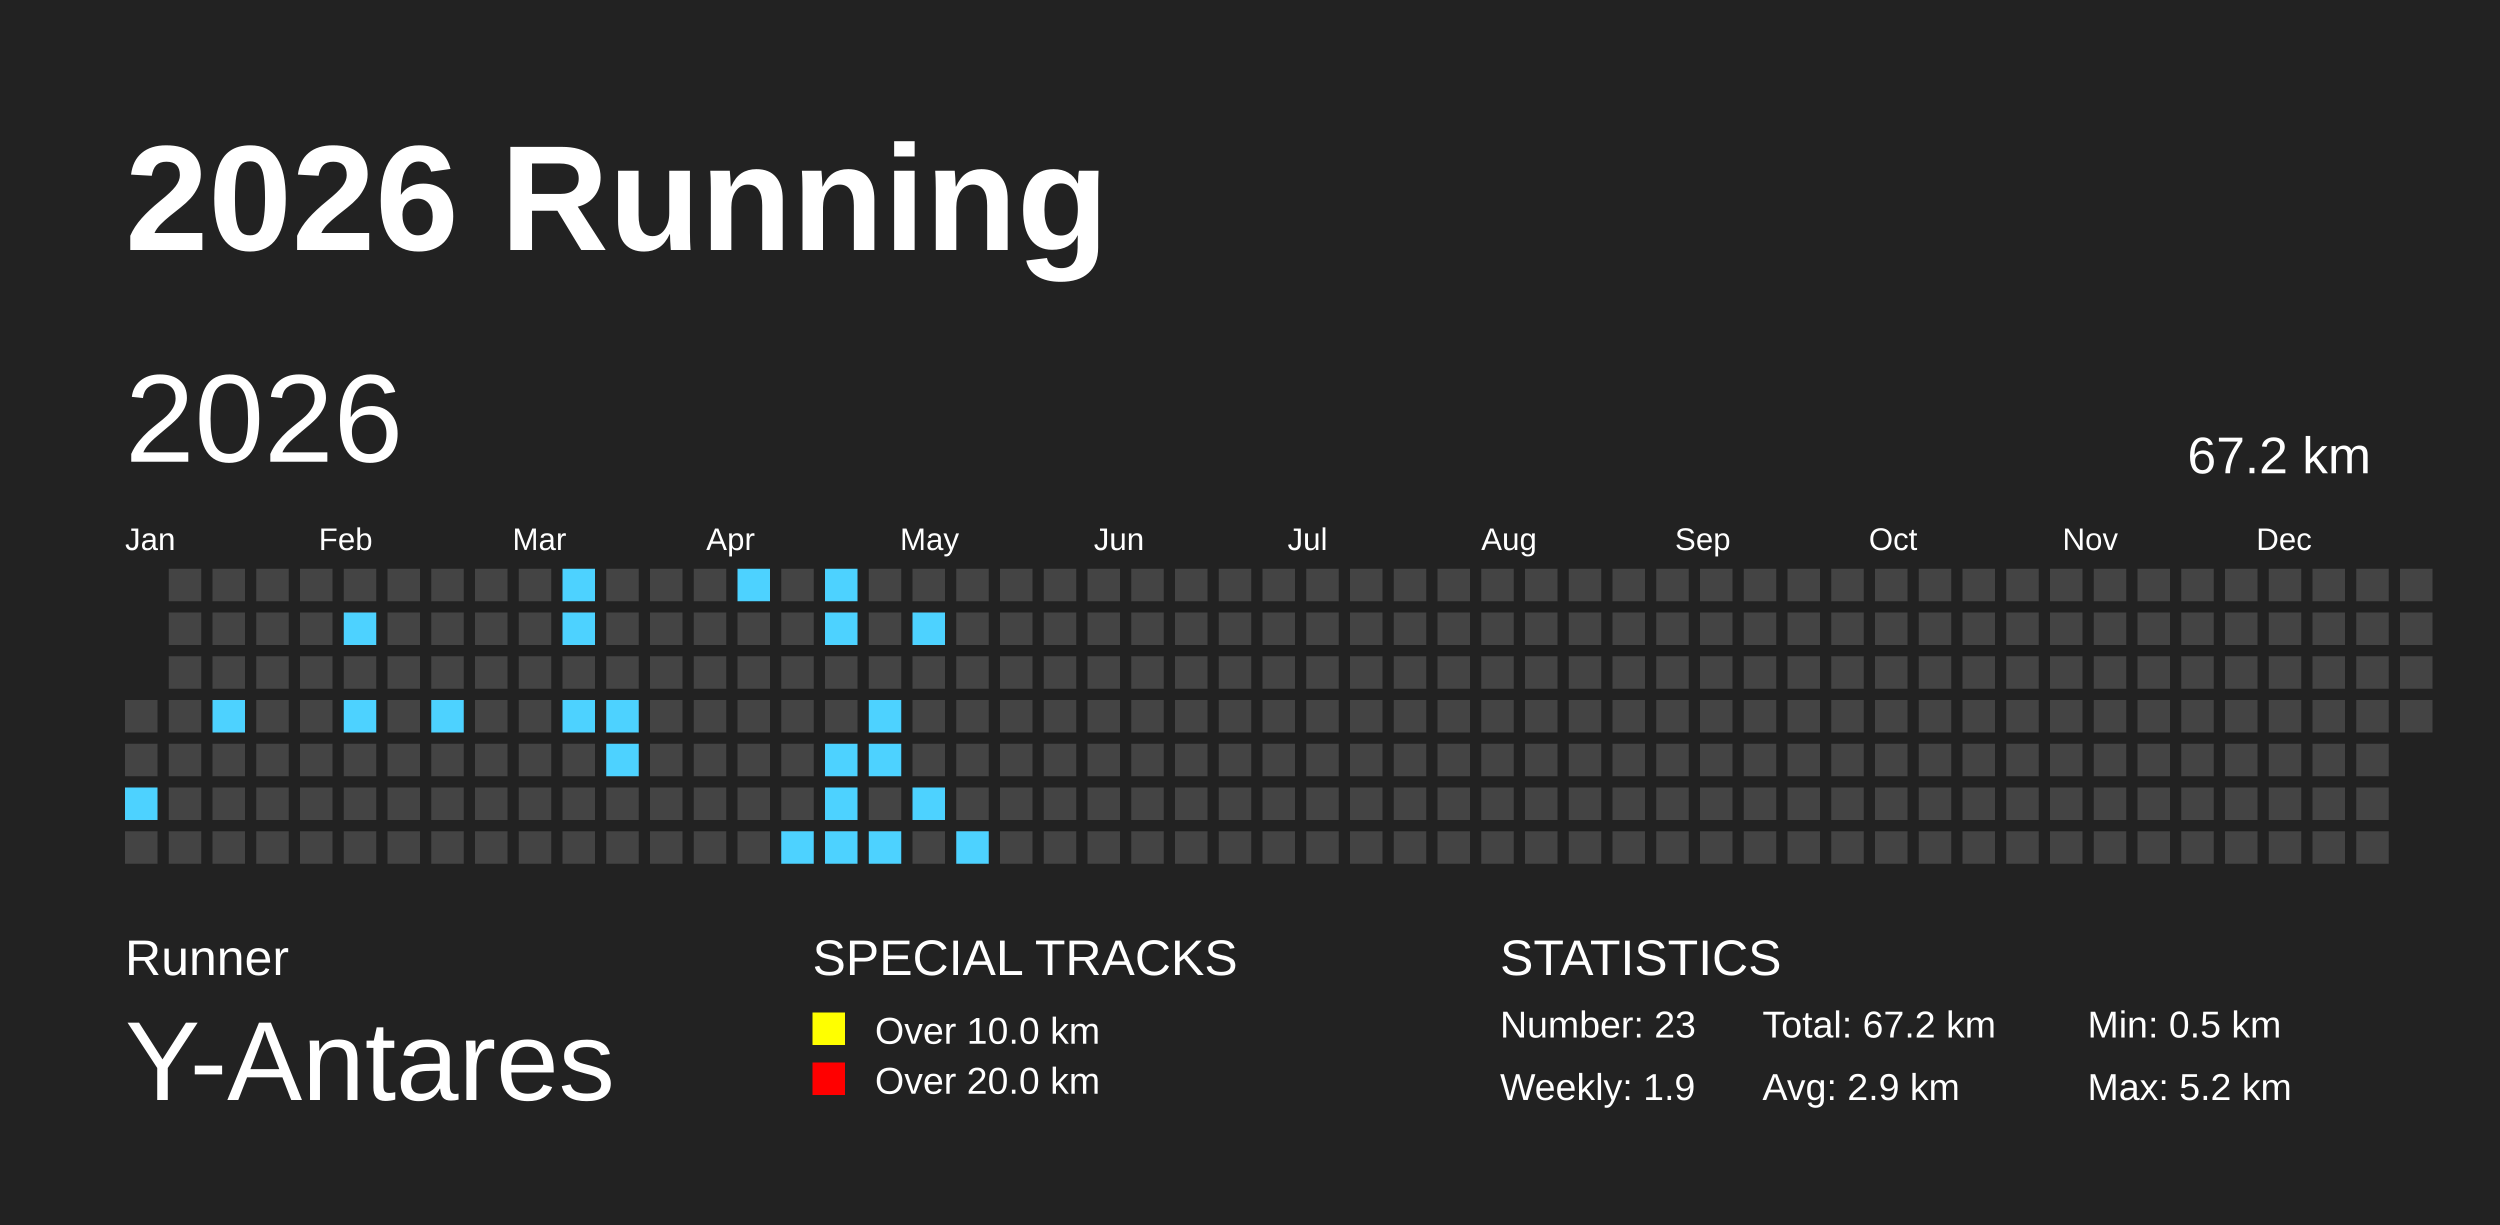
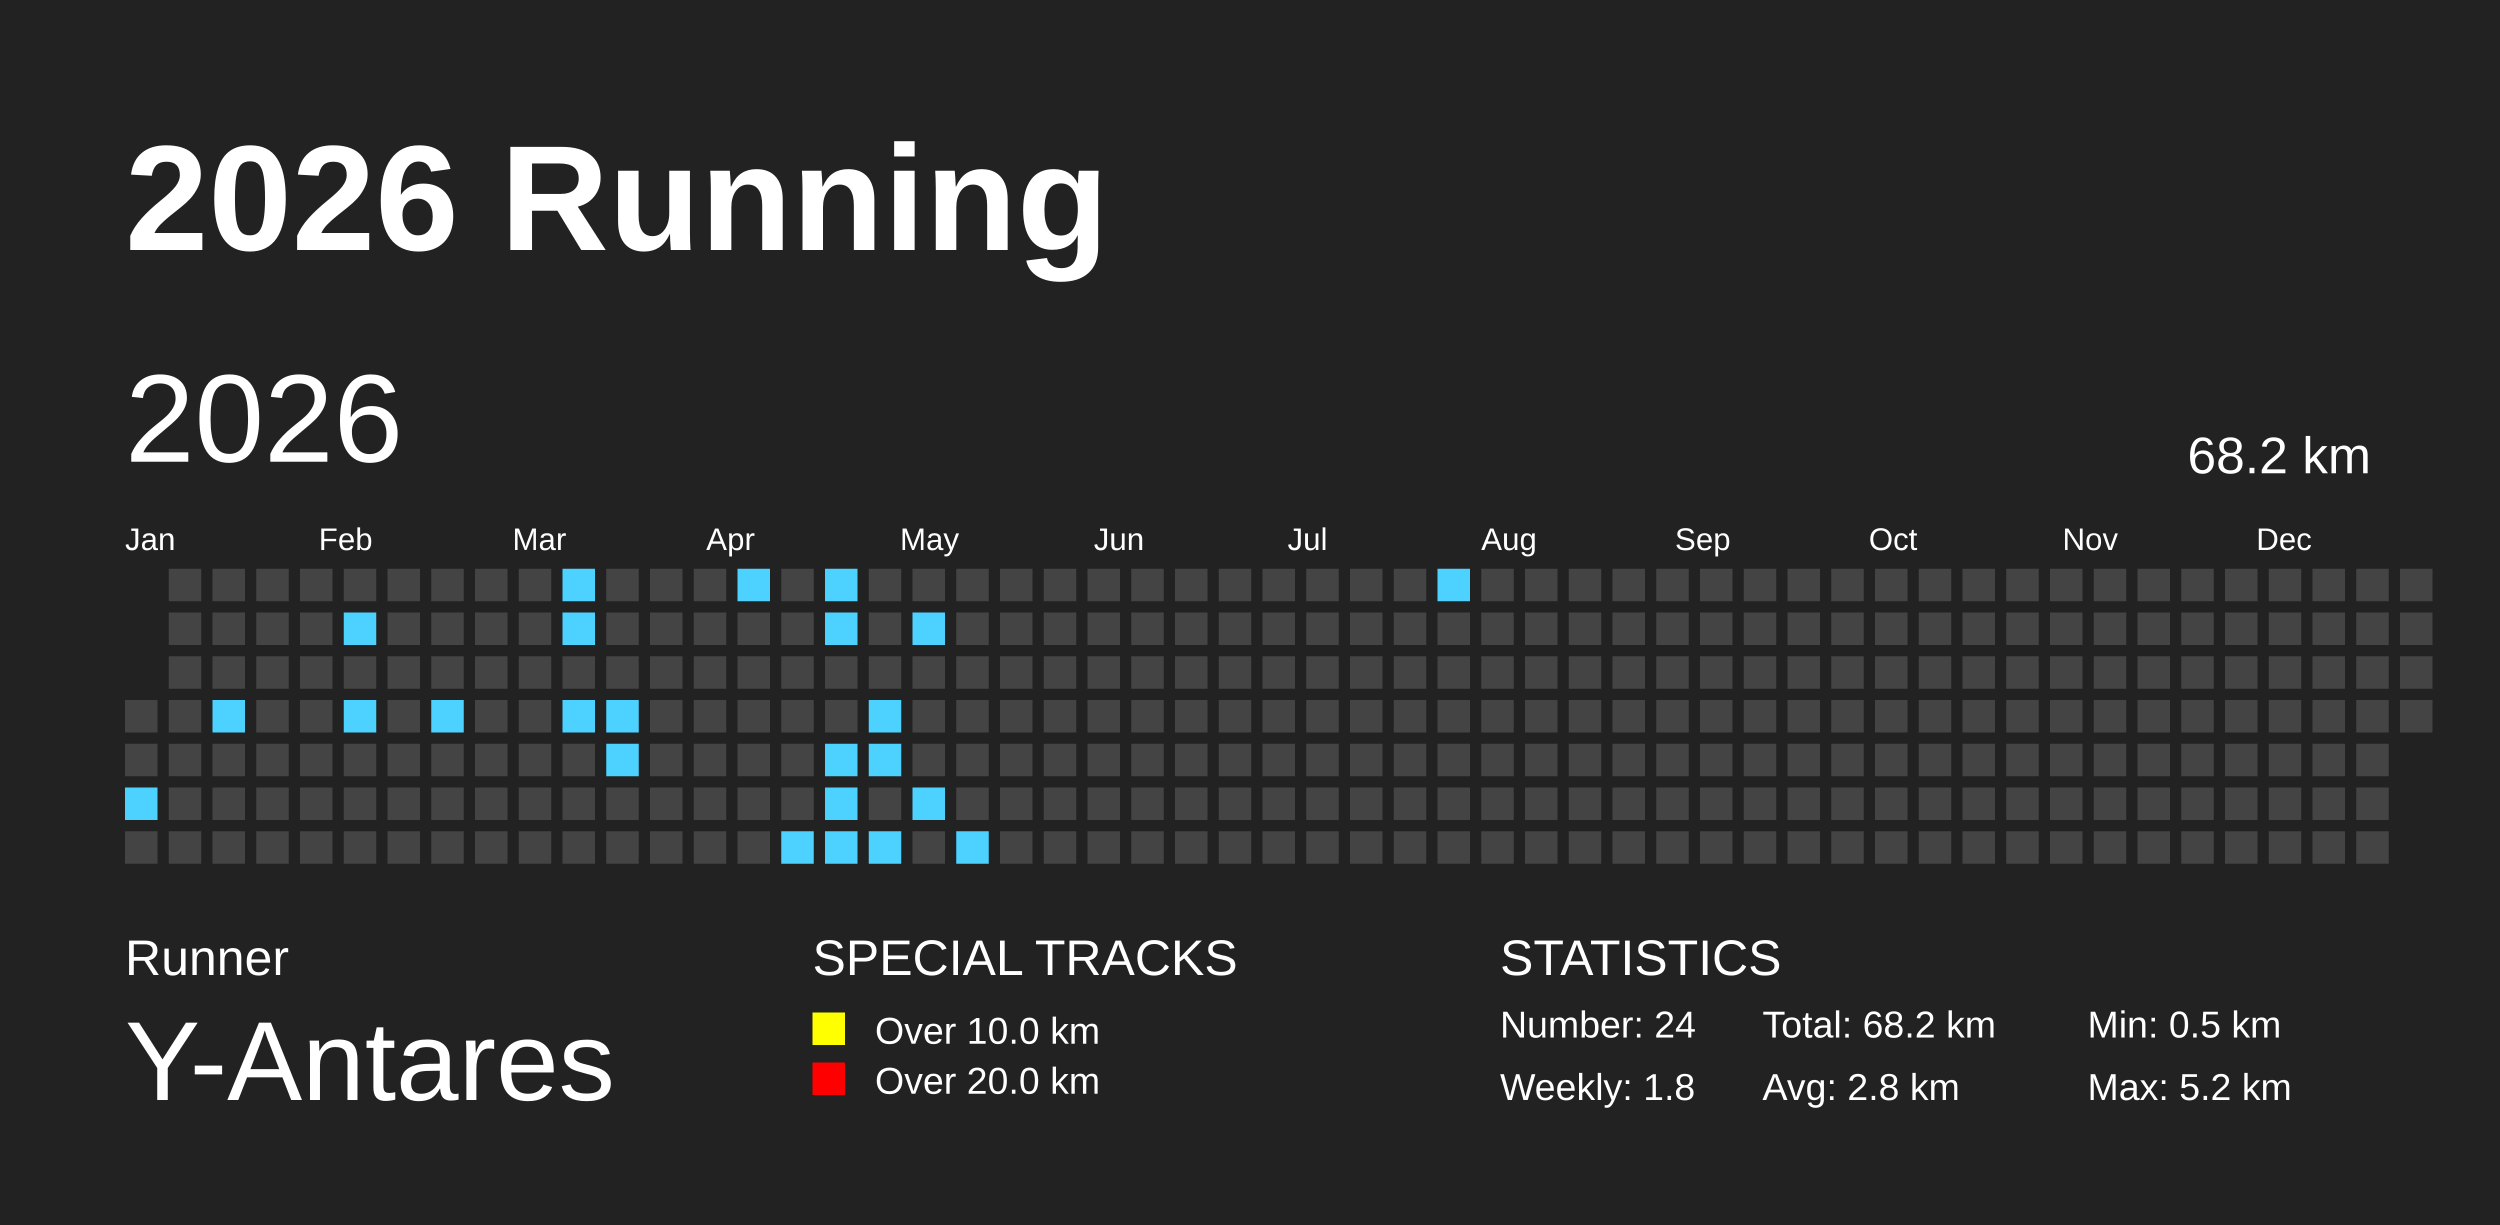
<svg xmlns="http://www.w3.org/2000/svg" baseProfile="full" height="98mm" version="1.1" viewBox="0,0,200,98" width="200mm">
  <defs />
  <rect fill="#222222" height="98" width="200" x="0" y="0" />
  <text fill="#FFFFFF" style="font-size:12px; font-family:Arial; font-weight:bold;" x="10" y="20">2026 Running</text>
  <text fill="#FFFFFF" style="font-size:4px; font-family:Arial" x="10" y="78">Runner</text>
  <text fill="#FFFFFF" style="font-size:9px; font-family:Arial" x="10" y="88">Y-Antares</text>
  <text fill="#FFFFFF" style="font-size:4px; font-family:Arial" x="65" y="78">SPECIAL TRACKS</text>
  <rect fill="yellow" height="2.6" width="2.6" x="65" y="81" />
  <text fill="#FFFFFF" style="font-size:3px; font-family:Arial" x="70" y="83.5">Over 10.0 km</text>
  <rect fill="red" height="2.6" width="2.6" x="65" y="85" />
  <text fill="#FFFFFF" style="font-size:3px; font-family:Arial" x="70" y="87.5">Over 20.0 km</text>
  <text fill="#FFFFFF" style="font-size:4px; font-family:Arial" x="120" y="78">STATISTICS</text>
-   <text fill="#FFFFFF" style="font-size:3px; font-family:Arial" x="120" y="83">Number: 23</text>
-   <text fill="#FFFFFF" style="font-size:3px; font-family:Arial" x="120" y="88">Weekly: 1.9</text>
-   <text fill="#FFFFFF" style="font-size:3px; font-family:Arial" x="141" y="83">Total: 67.2 km</text>
-   <text fill="#FFFFFF" style="font-size:3px; font-family:Arial" x="141" y="88">Avg: 2.9 km</text>
+   <text fill="#FFFFFF" style="font-size:3px; font-family:Arial" x="120" y="83">Number: 24</text>
+   <text fill="#FFFFFF" style="font-size:3px; font-family:Arial" x="120" y="88">Weekly: 1.8</text>
+   <text fill="#FFFFFF" style="font-size:3px; font-family:Arial" x="141" y="83">Total: 68.2 km</text>
+   <text fill="#FFFFFF" style="font-size:3px; font-family:Arial" x="141" y="88">Avg: 2.8 km</text>
  <text fill="#FFFFFF" style="font-size:3px; font-family:Arial" x="167" y="83">Min: 0.5 km</text>
  <text fill="#FFFFFF" style="font-size:3px; font-family:Arial" x="167" y="88">Max: 5.2 km</text>
  <text dominant-baseline="hanging" fill="#FFFFFF" style="font-size:10.0px; font-family:Arial;" x="10" y="30">2026</text>
-   <text dominant-baseline="hanging" fill="#FFFFFF" style="font-size:4.125px; font-family:Arial;" x="175" y="35">67.2 km</text>
+   <text dominant-baseline="hanging" fill="#FFFFFF" style="font-size:4.125px; font-family:Arial;" x="175" y="35">68.2 km</text>
  <text fill="#FFFFFF" style="font-size:2.5px; font-family:Arial" x="10.0" y="44">Jan</text>
  <text fill="#FFFFFF" style="font-size:2.5px; font-family:Arial" x="25.5" y="44">Feb</text>
  <text fill="#FFFFFF" style="font-size:2.5px; font-family:Arial" x="41.0" y="44">Mar</text>
  <text fill="#FFFFFF" style="font-size:2.5px; font-family:Arial" x="56.5" y="44">Apr</text>
  <text fill="#FFFFFF" style="font-size:2.5px; font-family:Arial" x="72.0" y="44">May</text>
  <text fill="#FFFFFF" style="font-size:2.5px; font-family:Arial" x="87.5" y="44">Jun</text>
  <text fill="#FFFFFF" style="font-size:2.5px; font-family:Arial" x="103.0" y="44">Jul</text>
  <text fill="#FFFFFF" style="font-size:2.5px; font-family:Arial" x="118.5" y="44">Aug</text>
  <text fill="#FFFFFF" style="font-size:2.5px; font-family:Arial" x="134.0" y="44">Sep</text>
  <text fill="#FFFFFF" style="font-size:2.5px; font-family:Arial" x="149.5" y="44">Oct</text>
  <text fill="#FFFFFF" style="font-size:2.5px; font-family:Arial" x="165.0" y="44">Nov</text>
  <text fill="#FFFFFF" style="font-size:2.5px; font-family:Arial" x="180.5" y="44">Dec</text>
  <rect fill="#444444" height="2.6" width="2.6" x="10.0" y="56.0" />
  <rect fill="#444444" height="2.6" width="2.6" x="10.0" y="59.5" />
  <rect fill="#4DD2FF" height="2.6" width="2.6" x="10.0" y="63.0" />
  <rect fill="#444444" height="2.6" width="2.6" x="10.0" y="66.5" />
  <rect fill="#444444" height="2.6" width="2.6" x="13.5" y="45.5" />
  <rect fill="#444444" height="2.6" width="2.6" x="13.5" y="49.0" />
  <rect fill="#444444" height="2.6" width="2.6" x="13.5" y="52.5" />
  <rect fill="#444444" height="2.6" width="2.6" x="13.5" y="56.0" />
  <rect fill="#444444" height="2.6" width="2.6" x="13.5" y="59.5" />
  <rect fill="#444444" height="2.6" width="2.6" x="13.5" y="63.0" />
  <rect fill="#444444" height="2.6" width="2.6" x="13.5" y="66.5" />
  <rect fill="#444444" height="2.6" width="2.6" x="17.0" y="45.5" />
  <rect fill="#444444" height="2.6" width="2.6" x="17.0" y="49.0" />
  <rect fill="#444444" height="2.6" width="2.6" x="17.0" y="52.5" />
  <rect fill="#4DD2FF" height="2.6" width="2.6" x="17.0" y="56.0" />
  <rect fill="#444444" height="2.6" width="2.6" x="17.0" y="59.5" />
  <rect fill="#444444" height="2.6" width="2.6" x="17.0" y="63.0" />
  <rect fill="#444444" height="2.6" width="2.6" x="17.0" y="66.5" />
  <rect fill="#444444" height="2.6" width="2.6" x="20.5" y="45.5" />
  <rect fill="#444444" height="2.6" width="2.6" x="20.5" y="49.0" />
  <rect fill="#444444" height="2.6" width="2.6" x="20.5" y="52.5" />
  <rect fill="#444444" height="2.6" width="2.6" x="20.5" y="56.0" />
  <rect fill="#444444" height="2.6" width="2.6" x="20.5" y="59.5" />
  <rect fill="#444444" height="2.6" width="2.6" x="20.5" y="63.0" />
  <rect fill="#444444" height="2.6" width="2.6" x="20.5" y="66.5" />
  <rect fill="#444444" height="2.6" width="2.6" x="24.0" y="45.5" />
  <rect fill="#444444" height="2.6" width="2.6" x="24.0" y="49.0" />
  <rect fill="#444444" height="2.6" width="2.6" x="24.0" y="52.5" />
  <rect fill="#444444" height="2.6" width="2.6" x="24.0" y="56.0" />
  <rect fill="#444444" height="2.6" width="2.6" x="24.0" y="59.5" />
  <rect fill="#444444" height="2.6" width="2.6" x="24.0" y="63.0" />
  <rect fill="#444444" height="2.6" width="2.6" x="24.0" y="66.5" />
  <rect fill="#444444" height="2.6" width="2.6" x="27.5" y="45.5" />
  <rect fill="#4DD2FF" height="2.6" width="2.6" x="27.5" y="49.0" />
  <rect fill="#444444" height="2.6" width="2.6" x="27.5" y="52.5" />
  <rect fill="#4DD2FF" height="2.6" width="2.6" x="27.5" y="56.0" />
  <rect fill="#444444" height="2.6" width="2.6" x="27.5" y="59.5" />
  <rect fill="#444444" height="2.6" width="2.6" x="27.5" y="63.0" />
  <rect fill="#444444" height="2.6" width="2.6" x="27.5" y="66.5" />
  <rect fill="#444444" height="2.6" width="2.6" x="31.0" y="45.5" />
  <rect fill="#444444" height="2.6" width="2.6" x="31.0" y="49.0" />
  <rect fill="#444444" height="2.6" width="2.6" x="31.0" y="52.5" />
  <rect fill="#444444" height="2.6" width="2.6" x="31.0" y="56.0" />
  <rect fill="#444444" height="2.6" width="2.6" x="31.0" y="59.5" />
  <rect fill="#444444" height="2.6" width="2.6" x="31.0" y="63.0" />
  <rect fill="#444444" height="2.6" width="2.6" x="31.0" y="66.5" />
  <rect fill="#444444" height="2.6" width="2.6" x="34.5" y="45.5" />
  <rect fill="#444444" height="2.6" width="2.6" x="34.5" y="49.0" />
  <rect fill="#444444" height="2.6" width="2.6" x="34.5" y="52.5" />
  <rect fill="#4DD2FF" height="2.6" width="2.6" x="34.5" y="56.0" />
  <rect fill="#444444" height="2.6" width="2.6" x="34.5" y="59.5" />
  <rect fill="#444444" height="2.6" width="2.6" x="34.5" y="63.0" />
  <rect fill="#444444" height="2.6" width="2.6" x="34.5" y="66.5" />
  <rect fill="#444444" height="2.6" width="2.6" x="38.0" y="45.5" />
  <rect fill="#444444" height="2.6" width="2.6" x="38.0" y="49.0" />
  <rect fill="#444444" height="2.6" width="2.6" x="38.0" y="52.5" />
  <rect fill="#444444" height="2.6" width="2.6" x="38.0" y="56.0" />
  <rect fill="#444444" height="2.6" width="2.6" x="38.0" y="59.5" />
  <rect fill="#444444" height="2.6" width="2.6" x="38.0" y="63.0" />
  <rect fill="#444444" height="2.6" width="2.6" x="38.0" y="66.5" />
  <rect fill="#444444" height="2.6" width="2.6" x="41.5" y="45.5" />
  <rect fill="#444444" height="2.6" width="2.6" x="41.5" y="49.0" />
  <rect fill="#444444" height="2.6" width="2.6" x="41.5" y="52.5" />
  <rect fill="#444444" height="2.6" width="2.6" x="41.5" y="56.0" />
  <rect fill="#444444" height="2.6" width="2.6" x="41.5" y="59.5" />
  <rect fill="#444444" height="2.6" width="2.6" x="41.5" y="63.0" />
  <rect fill="#444444" height="2.6" width="2.6" x="41.5" y="66.5" />
  <rect fill="#4DD2FF" height="2.6" width="2.6" x="45.0" y="45.5" />
  <rect fill="#4DD2FF" height="2.6" width="2.6" x="45.0" y="49.0" />
  <rect fill="#444444" height="2.6" width="2.6" x="45.0" y="52.5" />
  <rect fill="#4DD2FF" height="2.6" width="2.6" x="45.0" y="56.0" />
  <rect fill="#444444" height="2.6" width="2.6" x="45.0" y="59.5" />
  <rect fill="#444444" height="2.6" width="2.6" x="45.0" y="63.0" />
  <rect fill="#444444" height="2.6" width="2.6" x="45.0" y="66.5" />
  <rect fill="#444444" height="2.6" width="2.6" x="48.5" y="45.5" />
  <rect fill="#444444" height="2.6" width="2.6" x="48.5" y="49.0" />
  <rect fill="#444444" height="2.6" width="2.6" x="48.5" y="52.5" />
  <rect fill="#4DD2FF" height="2.6" width="2.6" x="48.5" y="56.0" />
  <rect fill="#4DD2FF" height="2.6" width="2.6" x="48.5" y="59.5" />
  <rect fill="#444444" height="2.6" width="2.6" x="48.5" y="63.0" />
  <rect fill="#444444" height="2.6" width="2.6" x="48.5" y="66.5" />
  <rect fill="#444444" height="2.6" width="2.6" x="52.0" y="45.5" />
  <rect fill="#444444" height="2.6" width="2.6" x="52.0" y="49.0" />
  <rect fill="#444444" height="2.6" width="2.6" x="52.0" y="52.5" />
  <rect fill="#444444" height="2.6" width="2.6" x="52.0" y="56.0" />
  <rect fill="#444444" height="2.6" width="2.6" x="52.0" y="59.5" />
  <rect fill="#444444" height="2.6" width="2.6" x="52.0" y="63.0" />
  <rect fill="#444444" height="2.6" width="2.6" x="52.0" y="66.5" />
  <rect fill="#444444" height="2.6" width="2.6" x="55.5" y="45.5" />
  <rect fill="#444444" height="2.6" width="2.6" x="55.5" y="49.0" />
  <rect fill="#444444" height="2.6" width="2.6" x="55.5" y="52.5" />
  <rect fill="#444444" height="2.6" width="2.6" x="55.5" y="56.0" />
  <rect fill="#444444" height="2.6" width="2.6" x="55.5" y="59.5" />
  <rect fill="#444444" height="2.6" width="2.6" x="55.5" y="63.0" />
  <rect fill="#444444" height="2.6" width="2.6" x="55.5" y="66.5" />
  <rect fill="#4DD2FF" height="2.6" width="2.6" x="59.0" y="45.5" />
  <rect fill="#444444" height="2.6" width="2.6" x="59.0" y="49.0" />
  <rect fill="#444444" height="2.6" width="2.6" x="59.0" y="52.5" />
  <rect fill="#444444" height="2.6" width="2.6" x="59.0" y="56.0" />
  <rect fill="#444444" height="2.6" width="2.6" x="59.0" y="59.5" />
  <rect fill="#444444" height="2.6" width="2.6" x="59.0" y="63.0" />
  <rect fill="#444444" height="2.6" width="2.6" x="59.0" y="66.5" />
  <rect fill="#444444" height="2.6" width="2.6" x="62.5" y="45.5" />
  <rect fill="#444444" height="2.6" width="2.6" x="62.5" y="49.0" />
  <rect fill="#444444" height="2.6" width="2.6" x="62.5" y="52.5" />
  <rect fill="#444444" height="2.6" width="2.6" x="62.5" y="56.0" />
  <rect fill="#444444" height="2.6" width="2.6" x="62.5" y="59.5" />
  <rect fill="#444444" height="2.6" width="2.6" x="62.5" y="63.0" />
  <rect fill="#4DD2FF" height="2.6" width="2.6" x="62.5" y="66.5" />
  <rect fill="#4DD2FF" height="2.6" width="2.6" x="66.0" y="45.5" />
  <rect fill="#4DD2FF" height="2.6" width="2.6" x="66.0" y="49.0" />
  <rect fill="#444444" height="2.6" width="2.6" x="66.0" y="52.5" />
  <rect fill="#444444" height="2.6" width="2.6" x="66.0" y="56.0" />
  <rect fill="#4DD2FF" height="2.6" width="2.6" x="66.0" y="59.5" />
  <rect fill="#4DD2FF" height="2.6" width="2.6" x="66.0" y="63.0" />
  <rect fill="#4DD2FF" height="2.6" width="2.6" x="66.0" y="66.5" />
  <rect fill="#444444" height="2.6" width="2.6" x="69.5" y="45.5" />
  <rect fill="#444444" height="2.6" width="2.6" x="69.5" y="49.0" />
  <rect fill="#444444" height="2.6" width="2.6" x="69.5" y="52.5" />
  <rect fill="#4DD2FF" height="2.6" width="2.6" x="69.5" y="56.0" />
  <rect fill="#4DD2FF" height="2.6" width="2.6" x="69.5" y="59.5" />
  <rect fill="#444444" height="2.6" width="2.6" x="69.5" y="63.0" />
  <rect fill="#4DD2FF" height="2.6" width="2.6" x="69.5" y="66.5" />
  <rect fill="#444444" height="2.6" width="2.6" x="73.0" y="45.5" />
  <rect fill="#4DD2FF" height="2.6" width="2.6" x="73.0" y="49.0" />
  <rect fill="#444444" height="2.6" width="2.6" x="73.0" y="52.5" />
  <rect fill="#444444" height="2.6" width="2.6" x="73.0" y="56.0" />
  <rect fill="#444444" height="2.6" width="2.6" x="73.0" y="59.5" />
  <rect fill="#4DD2FF" height="2.6" width="2.6" x="73.0" y="63.0" />
  <rect fill="#444444" height="2.6" width="2.6" x="73.0" y="66.5" />
  <rect fill="#444444" height="2.6" width="2.6" x="76.5" y="45.5" />
  <rect fill="#444444" height="2.6" width="2.6" x="76.5" y="49.0" />
  <rect fill="#444444" height="2.6" width="2.6" x="76.5" y="52.5" />
  <rect fill="#444444" height="2.6" width="2.6" x="76.5" y="56.0" />
  <rect fill="#444444" height="2.6" width="2.6" x="76.5" y="59.5" />
  <rect fill="#444444" height="2.6" width="2.6" x="76.5" y="63.0" />
  <rect fill="#4DD2FF" height="2.6" width="2.6" x="76.5" y="66.5" />
  <rect fill="#444444" height="2.6" width="2.6" x="80.0" y="45.5" />
  <rect fill="#444444" height="2.6" width="2.6" x="80.0" y="49.0" />
  <rect fill="#444444" height="2.6" width="2.6" x="80.0" y="52.5" />
  <rect fill="#444444" height="2.6" width="2.6" x="80.0" y="56.0" />
  <rect fill="#444444" height="2.6" width="2.6" x="80.0" y="59.5" />
  <rect fill="#444444" height="2.6" width="2.6" x="80.0" y="63.0" />
  <rect fill="#444444" height="2.6" width="2.6" x="80.0" y="66.5" />
  <rect fill="#444444" height="2.6" width="2.6" x="83.5" y="45.5" />
  <rect fill="#444444" height="2.6" width="2.6" x="83.5" y="49.0" />
  <rect fill="#444444" height="2.6" width="2.6" x="83.5" y="52.5" />
  <rect fill="#444444" height="2.6" width="2.6" x="83.5" y="56.0" />
  <rect fill="#444444" height="2.6" width="2.6" x="83.5" y="59.5" />
  <rect fill="#444444" height="2.6" width="2.6" x="83.5" y="63.0" />
  <rect fill="#444444" height="2.6" width="2.6" x="83.5" y="66.5" />
  <rect fill="#444444" height="2.6" width="2.6" x="87.0" y="45.5" />
  <rect fill="#444444" height="2.6" width="2.6" x="87.0" y="49.0" />
  <rect fill="#444444" height="2.6" width="2.6" x="87.0" y="52.5" />
  <rect fill="#444444" height="2.6" width="2.6" x="87.0" y="56.0" />
  <rect fill="#444444" height="2.6" width="2.6" x="87.0" y="59.5" />
  <rect fill="#444444" height="2.6" width="2.6" x="87.0" y="63.0" />
  <rect fill="#444444" height="2.6" width="2.6" x="87.0" y="66.5" />
  <rect fill="#444444" height="2.6" width="2.6" x="90.5" y="45.5" />
  <rect fill="#444444" height="2.6" width="2.6" x="90.5" y="49.0" />
  <rect fill="#444444" height="2.6" width="2.6" x="90.5" y="52.5" />
  <rect fill="#444444" height="2.6" width="2.6" x="90.5" y="56.0" />
  <rect fill="#444444" height="2.6" width="2.6" x="90.5" y="59.5" />
  <rect fill="#444444" height="2.6" width="2.6" x="90.5" y="63.0" />
  <rect fill="#444444" height="2.6" width="2.6" x="90.5" y="66.5" />
  <rect fill="#444444" height="2.6" width="2.6" x="94.0" y="45.5" />
  <rect fill="#444444" height="2.6" width="2.6" x="94.0" y="49.0" />
  <rect fill="#444444" height="2.6" width="2.6" x="94.0" y="52.5" />
  <rect fill="#444444" height="2.6" width="2.6" x="94.0" y="56.0" />
  <rect fill="#444444" height="2.6" width="2.6" x="94.0" y="59.5" />
  <rect fill="#444444" height="2.6" width="2.6" x="94.0" y="63.0" />
  <rect fill="#444444" height="2.6" width="2.6" x="94.0" y="66.5" />
  <rect fill="#444444" height="2.6" width="2.6" x="97.5" y="45.5" />
  <rect fill="#444444" height="2.6" width="2.6" x="97.5" y="49.0" />
  <rect fill="#444444" height="2.6" width="2.6" x="97.5" y="52.5" />
  <rect fill="#444444" height="2.6" width="2.6" x="97.5" y="56.0" />
  <rect fill="#444444" height="2.6" width="2.6" x="97.5" y="59.5" />
  <rect fill="#444444" height="2.6" width="2.6" x="97.5" y="63.0" />
  <rect fill="#444444" height="2.6" width="2.6" x="97.5" y="66.5" />
  <rect fill="#444444" height="2.6" width="2.6" x="101.0" y="45.5" />
  <rect fill="#444444" height="2.6" width="2.6" x="101.0" y="49.0" />
  <rect fill="#444444" height="2.6" width="2.6" x="101.0" y="52.5" />
  <rect fill="#444444" height="2.6" width="2.6" x="101.0" y="56.0" />
  <rect fill="#444444" height="2.6" width="2.6" x="101.0" y="59.5" />
  <rect fill="#444444" height="2.6" width="2.6" x="101.0" y="63.0" />
  <rect fill="#444444" height="2.6" width="2.6" x="101.0" y="66.5" />
  <rect fill="#444444" height="2.6" width="2.6" x="104.5" y="45.5" />
  <rect fill="#444444" height="2.6" width="2.6" x="104.5" y="49.0" />
  <rect fill="#444444" height="2.6" width="2.6" x="104.5" y="52.5" />
  <rect fill="#444444" height="2.6" width="2.6" x="104.5" y="56.0" />
  <rect fill="#444444" height="2.6" width="2.6" x="104.5" y="59.5" />
  <rect fill="#444444" height="2.6" width="2.6" x="104.5" y="63.0" />
  <rect fill="#444444" height="2.6" width="2.6" x="104.5" y="66.5" />
  <rect fill="#444444" height="2.6" width="2.6" x="108.0" y="45.5" />
  <rect fill="#444444" height="2.6" width="2.6" x="108.0" y="49.0" />
  <rect fill="#444444" height="2.6" width="2.6" x="108.0" y="52.5" />
  <rect fill="#444444" height="2.6" width="2.6" x="108.0" y="56.0" />
  <rect fill="#444444" height="2.6" width="2.6" x="108.0" y="59.5" />
  <rect fill="#444444" height="2.6" width="2.6" x="108.0" y="63.0" />
  <rect fill="#444444" height="2.6" width="2.6" x="108.0" y="66.5" />
  <rect fill="#444444" height="2.6" width="2.6" x="111.5" y="45.5" />
  <rect fill="#444444" height="2.6" width="2.6" x="111.5" y="49.0" />
  <rect fill="#444444" height="2.6" width="2.6" x="111.5" y="52.5" />
  <rect fill="#444444" height="2.6" width="2.6" x="111.5" y="56.0" />
  <rect fill="#444444" height="2.6" width="2.6" x="111.5" y="59.5" />
  <rect fill="#444444" height="2.6" width="2.6" x="111.5" y="63.0" />
  <rect fill="#444444" height="2.6" width="2.6" x="111.5" y="66.5" />
-   <rect fill="#444444" height="2.6" width="2.6" x="115.0" y="45.5" />
+   <rect fill="#4DD2FF" height="2.6" width="2.6" x="115.0" y="45.5" />
  <rect fill="#444444" height="2.6" width="2.6" x="115.0" y="49.0" />
  <rect fill="#444444" height="2.6" width="2.6" x="115.0" y="52.5" />
  <rect fill="#444444" height="2.6" width="2.6" x="115.0" y="56.0" />
  <rect fill="#444444" height="2.6" width="2.6" x="115.0" y="59.5" />
  <rect fill="#444444" height="2.6" width="2.6" x="115.0" y="63.0" />
  <rect fill="#444444" height="2.6" width="2.6" x="115.0" y="66.5" />
  <rect fill="#444444" height="2.6" width="2.6" x="118.5" y="45.5" />
  <rect fill="#444444" height="2.6" width="2.6" x="118.5" y="49.0" />
  <rect fill="#444444" height="2.6" width="2.6" x="118.5" y="52.5" />
  <rect fill="#444444" height="2.6" width="2.6" x="118.5" y="56.0" />
  <rect fill="#444444" height="2.6" width="2.6" x="118.5" y="59.5" />
  <rect fill="#444444" height="2.6" width="2.6" x="118.5" y="63.0" />
  <rect fill="#444444" height="2.6" width="2.6" x="118.5" y="66.5" />
  <rect fill="#444444" height="2.6" width="2.6" x="122.0" y="45.5" />
  <rect fill="#444444" height="2.6" width="2.6" x="122.0" y="49.0" />
  <rect fill="#444444" height="2.6" width="2.6" x="122.0" y="52.5" />
  <rect fill="#444444" height="2.6" width="2.6" x="122.0" y="56.0" />
  <rect fill="#444444" height="2.6" width="2.6" x="122.0" y="59.5" />
  <rect fill="#444444" height="2.6" width="2.6" x="122.0" y="63.0" />
  <rect fill="#444444" height="2.6" width="2.6" x="122.0" y="66.5" />
  <rect fill="#444444" height="2.6" width="2.6" x="125.5" y="45.5" />
  <rect fill="#444444" height="2.6" width="2.6" x="125.5" y="49.0" />
  <rect fill="#444444" height="2.6" width="2.6" x="125.5" y="52.5" />
  <rect fill="#444444" height="2.6" width="2.6" x="125.5" y="56.0" />
  <rect fill="#444444" height="2.6" width="2.6" x="125.5" y="59.5" />
  <rect fill="#444444" height="2.6" width="2.6" x="125.5" y="63.0" />
  <rect fill="#444444" height="2.6" width="2.6" x="125.5" y="66.5" />
  <rect fill="#444444" height="2.6" width="2.6" x="129.0" y="45.5" />
  <rect fill="#444444" height="2.6" width="2.6" x="129.0" y="49.0" />
  <rect fill="#444444" height="2.6" width="2.6" x="129.0" y="52.5" />
  <rect fill="#444444" height="2.6" width="2.6" x="129.0" y="56.0" />
  <rect fill="#444444" height="2.6" width="2.6" x="129.0" y="59.5" />
  <rect fill="#444444" height="2.6" width="2.6" x="129.0" y="63.0" />
  <rect fill="#444444" height="2.6" width="2.6" x="129.0" y="66.5" />
  <rect fill="#444444" height="2.6" width="2.6" x="132.5" y="45.5" />
  <rect fill="#444444" height="2.6" width="2.6" x="132.5" y="49.0" />
  <rect fill="#444444" height="2.6" width="2.6" x="132.5" y="52.5" />
  <rect fill="#444444" height="2.6" width="2.6" x="132.5" y="56.0" />
  <rect fill="#444444" height="2.6" width="2.6" x="132.5" y="59.5" />
  <rect fill="#444444" height="2.6" width="2.6" x="132.5" y="63.0" />
  <rect fill="#444444" height="2.6" width="2.6" x="132.5" y="66.5" />
  <rect fill="#444444" height="2.6" width="2.6" x="136.0" y="45.5" />
  <rect fill="#444444" height="2.6" width="2.6" x="136.0" y="49.0" />
  <rect fill="#444444" height="2.6" width="2.6" x="136.0" y="52.5" />
  <rect fill="#444444" height="2.6" width="2.6" x="136.0" y="56.0" />
  <rect fill="#444444" height="2.6" width="2.6" x="136.0" y="59.5" />
  <rect fill="#444444" height="2.6" width="2.6" x="136.0" y="63.0" />
  <rect fill="#444444" height="2.6" width="2.6" x="136.0" y="66.5" />
  <rect fill="#444444" height="2.6" width="2.6" x="139.5" y="45.5" />
  <rect fill="#444444" height="2.6" width="2.6" x="139.5" y="49.0" />
  <rect fill="#444444" height="2.6" width="2.6" x="139.5" y="52.5" />
  <rect fill="#444444" height="2.6" width="2.6" x="139.5" y="56.0" />
  <rect fill="#444444" height="2.6" width="2.6" x="139.5" y="59.5" />
  <rect fill="#444444" height="2.6" width="2.6" x="139.5" y="63.0" />
  <rect fill="#444444" height="2.6" width="2.6" x="139.5" y="66.5" />
  <rect fill="#444444" height="2.6" width="2.6" x="143.0" y="45.5" />
  <rect fill="#444444" height="2.6" width="2.6" x="143.0" y="49.0" />
  <rect fill="#444444" height="2.6" width="2.6" x="143.0" y="52.5" />
  <rect fill="#444444" height="2.6" width="2.6" x="143.0" y="56.0" />
  <rect fill="#444444" height="2.6" width="2.6" x="143.0" y="59.5" />
  <rect fill="#444444" height="2.6" width="2.6" x="143.0" y="63.0" />
  <rect fill="#444444" height="2.6" width="2.6" x="143.0" y="66.5" />
  <rect fill="#444444" height="2.6" width="2.6" x="146.5" y="45.5" />
  <rect fill="#444444" height="2.6" width="2.6" x="146.5" y="49.0" />
  <rect fill="#444444" height="2.6" width="2.6" x="146.5" y="52.5" />
  <rect fill="#444444" height="2.6" width="2.6" x="146.5" y="56.0" />
  <rect fill="#444444" height="2.6" width="2.6" x="146.5" y="59.5" />
  <rect fill="#444444" height="2.6" width="2.6" x="146.5" y="63.0" />
  <rect fill="#444444" height="2.6" width="2.6" x="146.5" y="66.5" />
  <rect fill="#444444" height="2.6" width="2.6" x="150.0" y="45.5" />
  <rect fill="#444444" height="2.6" width="2.6" x="150.0" y="49.0" />
  <rect fill="#444444" height="2.6" width="2.6" x="150.0" y="52.5" />
  <rect fill="#444444" height="2.6" width="2.6" x="150.0" y="56.0" />
  <rect fill="#444444" height="2.6" width="2.6" x="150.0" y="59.5" />
  <rect fill="#444444" height="2.6" width="2.6" x="150.0" y="63.0" />
  <rect fill="#444444" height="2.6" width="2.6" x="150.0" y="66.5" />
  <rect fill="#444444" height="2.6" width="2.6" x="153.5" y="45.5" />
  <rect fill="#444444" height="2.6" width="2.6" x="153.5" y="49.0" />
  <rect fill="#444444" height="2.6" width="2.6" x="153.5" y="52.5" />
  <rect fill="#444444" height="2.6" width="2.6" x="153.5" y="56.0" />
  <rect fill="#444444" height="2.6" width="2.6" x="153.5" y="59.5" />
  <rect fill="#444444" height="2.6" width="2.6" x="153.5" y="63.0" />
  <rect fill="#444444" height="2.6" width="2.6" x="153.5" y="66.5" />
  <rect fill="#444444" height="2.6" width="2.6" x="157.0" y="45.5" />
  <rect fill="#444444" height="2.6" width="2.6" x="157.0" y="49.0" />
  <rect fill="#444444" height="2.6" width="2.6" x="157.0" y="52.5" />
  <rect fill="#444444" height="2.6" width="2.6" x="157.0" y="56.0" />
  <rect fill="#444444" height="2.6" width="2.6" x="157.0" y="59.5" />
  <rect fill="#444444" height="2.6" width="2.6" x="157.0" y="63.0" />
  <rect fill="#444444" height="2.6" width="2.6" x="157.0" y="66.5" />
  <rect fill="#444444" height="2.6" width="2.6" x="160.5" y="45.5" />
  <rect fill="#444444" height="2.6" width="2.6" x="160.5" y="49.0" />
  <rect fill="#444444" height="2.6" width="2.6" x="160.5" y="52.5" />
  <rect fill="#444444" height="2.6" width="2.6" x="160.5" y="56.0" />
  <rect fill="#444444" height="2.6" width="2.6" x="160.5" y="59.5" />
  <rect fill="#444444" height="2.6" width="2.6" x="160.5" y="63.0" />
  <rect fill="#444444" height="2.6" width="2.6" x="160.5" y="66.5" />
  <rect fill="#444444" height="2.6" width="2.6" x="164.0" y="45.5" />
  <rect fill="#444444" height="2.6" width="2.6" x="164.0" y="49.0" />
  <rect fill="#444444" height="2.6" width="2.6" x="164.0" y="52.5" />
  <rect fill="#444444" height="2.6" width="2.6" x="164.0" y="56.0" />
  <rect fill="#444444" height="2.6" width="2.6" x="164.0" y="59.5" />
  <rect fill="#444444" height="2.6" width="2.6" x="164.0" y="63.0" />
  <rect fill="#444444" height="2.6" width="2.6" x="164.0" y="66.5" />
  <rect fill="#444444" height="2.6" width="2.6" x="167.5" y="45.5" />
  <rect fill="#444444" height="2.6" width="2.6" x="167.5" y="49.0" />
  <rect fill="#444444" height="2.6" width="2.6" x="167.5" y="52.5" />
  <rect fill="#444444" height="2.6" width="2.6" x="167.5" y="56.0" />
  <rect fill="#444444" height="2.6" width="2.6" x="167.5" y="59.5" />
  <rect fill="#444444" height="2.6" width="2.6" x="167.5" y="63.0" />
  <rect fill="#444444" height="2.6" width="2.6" x="167.5" y="66.5" />
  <rect fill="#444444" height="2.6" width="2.6" x="171.0" y="45.5" />
  <rect fill="#444444" height="2.6" width="2.6" x="171.0" y="49.0" />
  <rect fill="#444444" height="2.6" width="2.6" x="171.0" y="52.5" />
  <rect fill="#444444" height="2.6" width="2.6" x="171.0" y="56.0" />
  <rect fill="#444444" height="2.6" width="2.6" x="171.0" y="59.5" />
  <rect fill="#444444" height="2.6" width="2.6" x="171.0" y="63.0" />
  <rect fill="#444444" height="2.6" width="2.6" x="171.0" y="66.5" />
  <rect fill="#444444" height="2.6" width="2.6" x="174.5" y="45.5" />
  <rect fill="#444444" height="2.6" width="2.6" x="174.5" y="49.0" />
  <rect fill="#444444" height="2.6" width="2.6" x="174.5" y="52.5" />
  <rect fill="#444444" height="2.6" width="2.6" x="174.5" y="56.0" />
  <rect fill="#444444" height="2.6" width="2.6" x="174.5" y="59.5" />
  <rect fill="#444444" height="2.6" width="2.6" x="174.5" y="63.0" />
  <rect fill="#444444" height="2.6" width="2.6" x="174.5" y="66.5" />
  <rect fill="#444444" height="2.6" width="2.6" x="178.0" y="45.5" />
  <rect fill="#444444" height="2.6" width="2.6" x="178.0" y="49.0" />
  <rect fill="#444444" height="2.6" width="2.6" x="178.0" y="52.5" />
  <rect fill="#444444" height="2.6" width="2.6" x="178.0" y="56.0" />
  <rect fill="#444444" height="2.6" width="2.6" x="178.0" y="59.5" />
  <rect fill="#444444" height="2.6" width="2.6" x="178.0" y="63.0" />
  <rect fill="#444444" height="2.6" width="2.6" x="178.0" y="66.5" />
  <rect fill="#444444" height="2.6" width="2.6" x="181.5" y="45.5" />
  <rect fill="#444444" height="2.6" width="2.6" x="181.5" y="49.0" />
  <rect fill="#444444" height="2.6" width="2.6" x="181.5" y="52.5" />
  <rect fill="#444444" height="2.6" width="2.6" x="181.5" y="56.0" />
  <rect fill="#444444" height="2.6" width="2.6" x="181.5" y="59.5" />
  <rect fill="#444444" height="2.6" width="2.6" x="181.5" y="63.0" />
  <rect fill="#444444" height="2.6" width="2.6" x="181.5" y="66.5" />
  <rect fill="#444444" height="2.6" width="2.6" x="185.0" y="45.5" />
  <rect fill="#444444" height="2.6" width="2.6" x="185.0" y="49.0" />
  <rect fill="#444444" height="2.6" width="2.6" x="185.0" y="52.5" />
  <rect fill="#444444" height="2.6" width="2.6" x="185.0" y="56.0" />
  <rect fill="#444444" height="2.6" width="2.6" x="185.0" y="59.5" />
  <rect fill="#444444" height="2.6" width="2.6" x="185.0" y="63.0" />
  <rect fill="#444444" height="2.6" width="2.6" x="185.0" y="66.5" />
  <rect fill="#444444" height="2.6" width="2.6" x="188.5" y="45.5" />
  <rect fill="#444444" height="2.6" width="2.6" x="188.5" y="49.0" />
  <rect fill="#444444" height="2.6" width="2.6" x="188.5" y="52.5" />
  <rect fill="#444444" height="2.6" width="2.6" x="188.5" y="56.0" />
  <rect fill="#444444" height="2.6" width="2.6" x="188.5" y="59.5" />
  <rect fill="#444444" height="2.6" width="2.6" x="188.5" y="63.0" />
  <rect fill="#444444" height="2.6" width="2.6" x="188.5" y="66.5" />
  <rect fill="#444444" height="2.6" width="2.6" x="192.0" y="45.5" />
  <rect fill="#444444" height="2.6" width="2.6" x="192.0" y="49.0" />
  <rect fill="#444444" height="2.6" width="2.6" x="192.0" y="52.5" />
  <rect fill="#444444" height="2.6" width="2.6" x="192.0" y="56.0" />
</svg>
